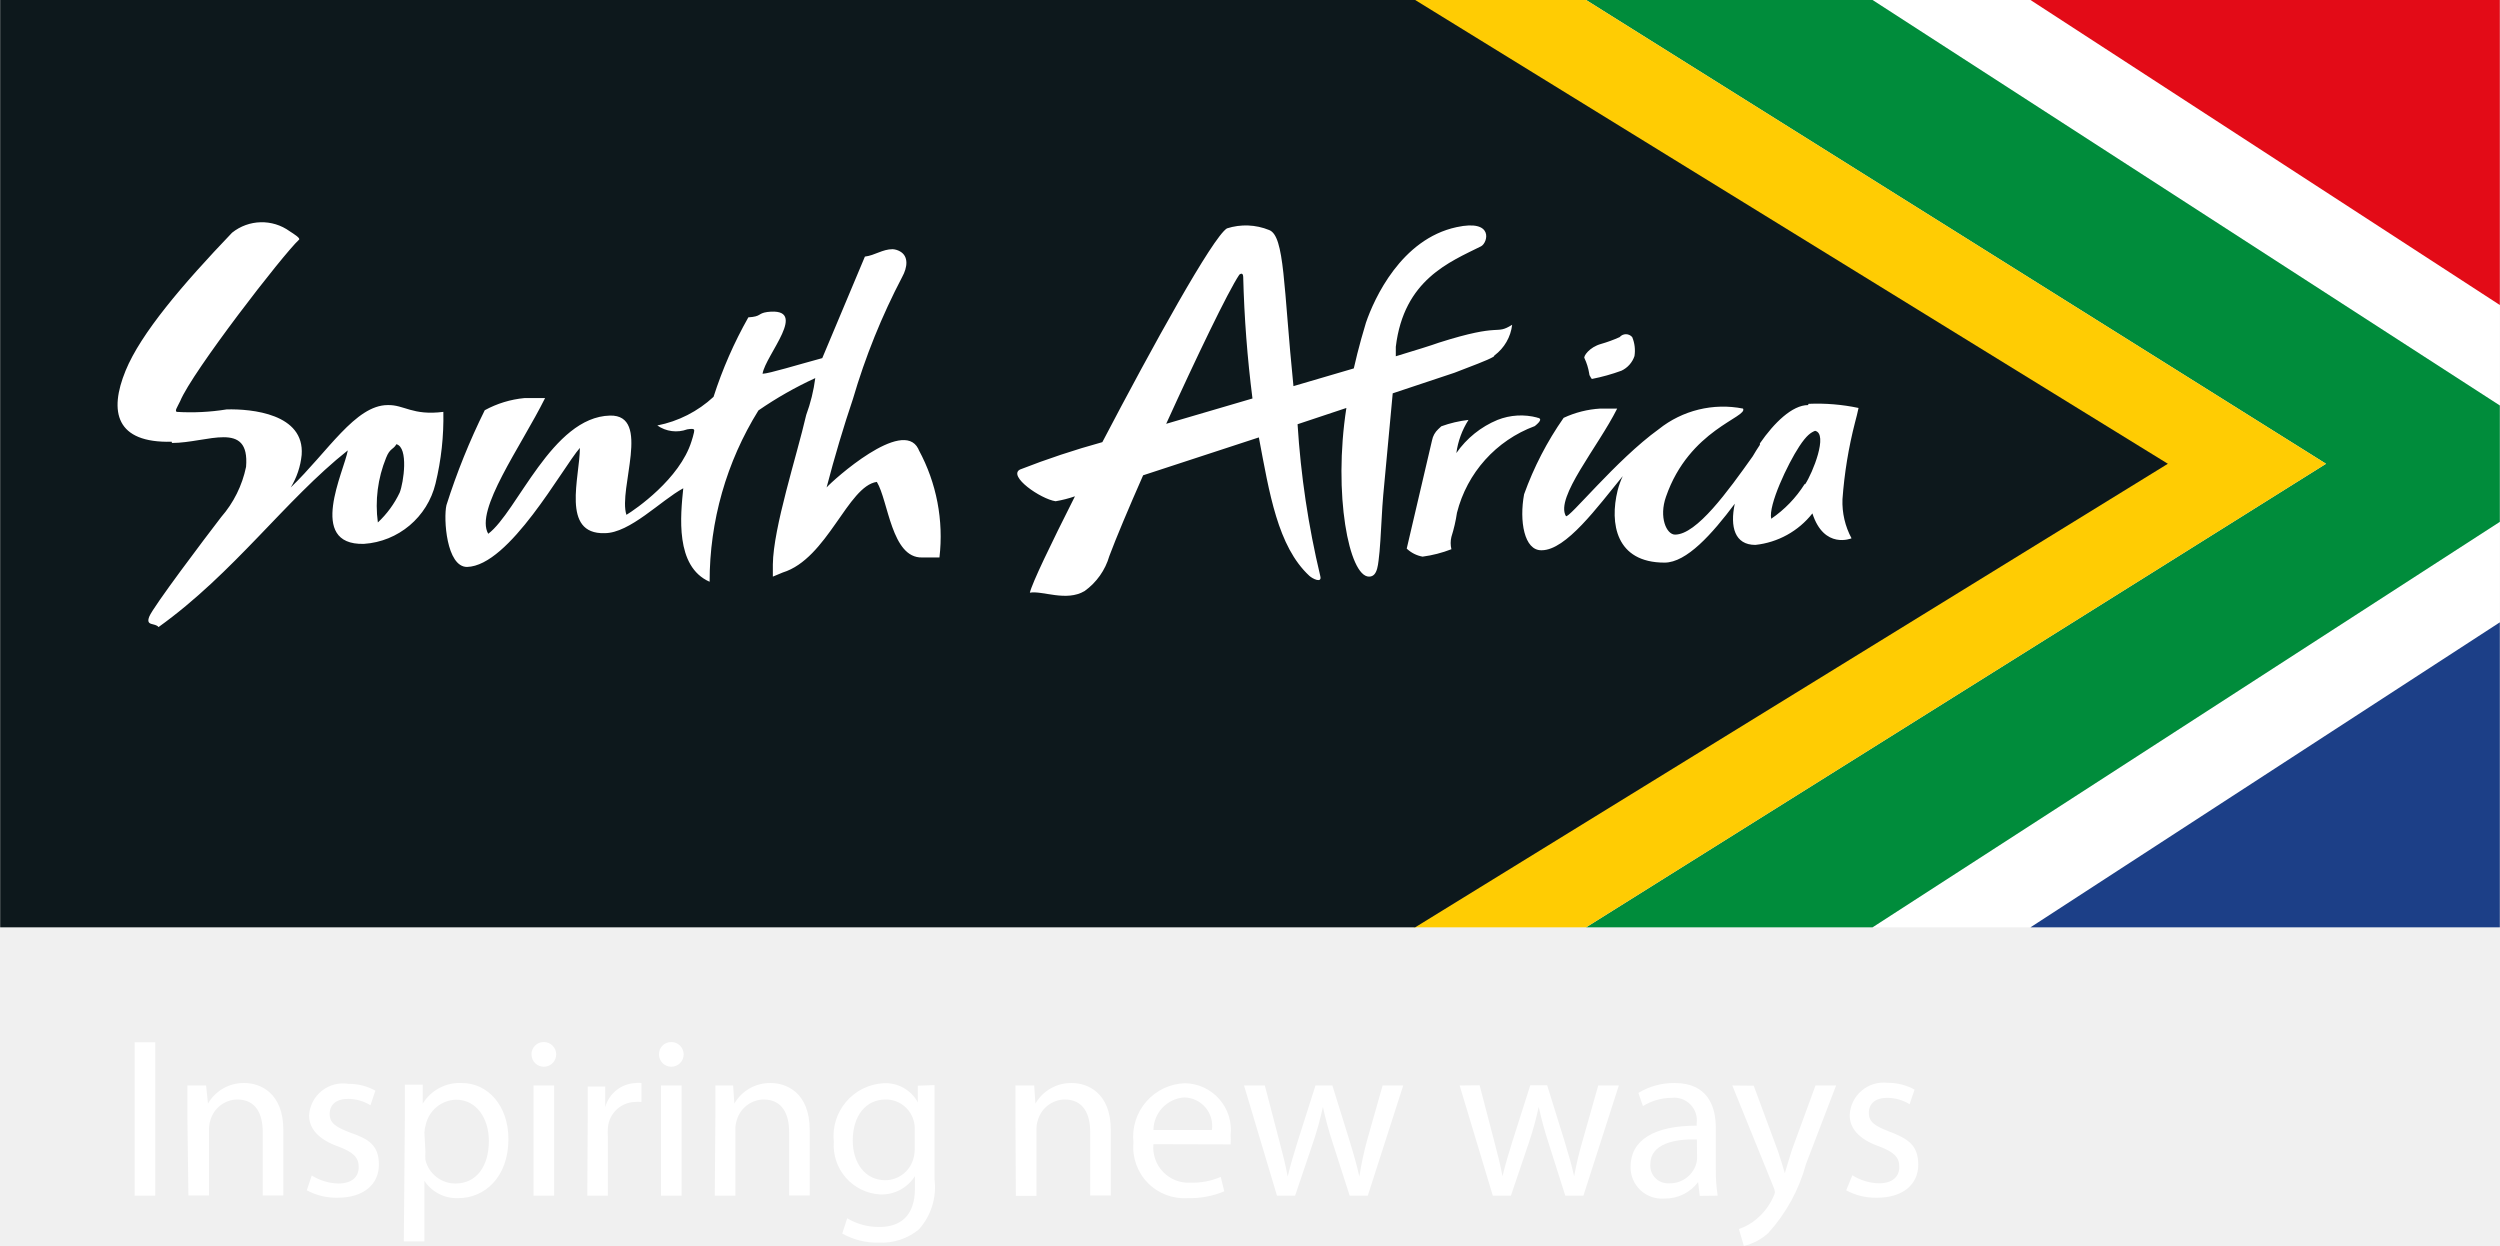
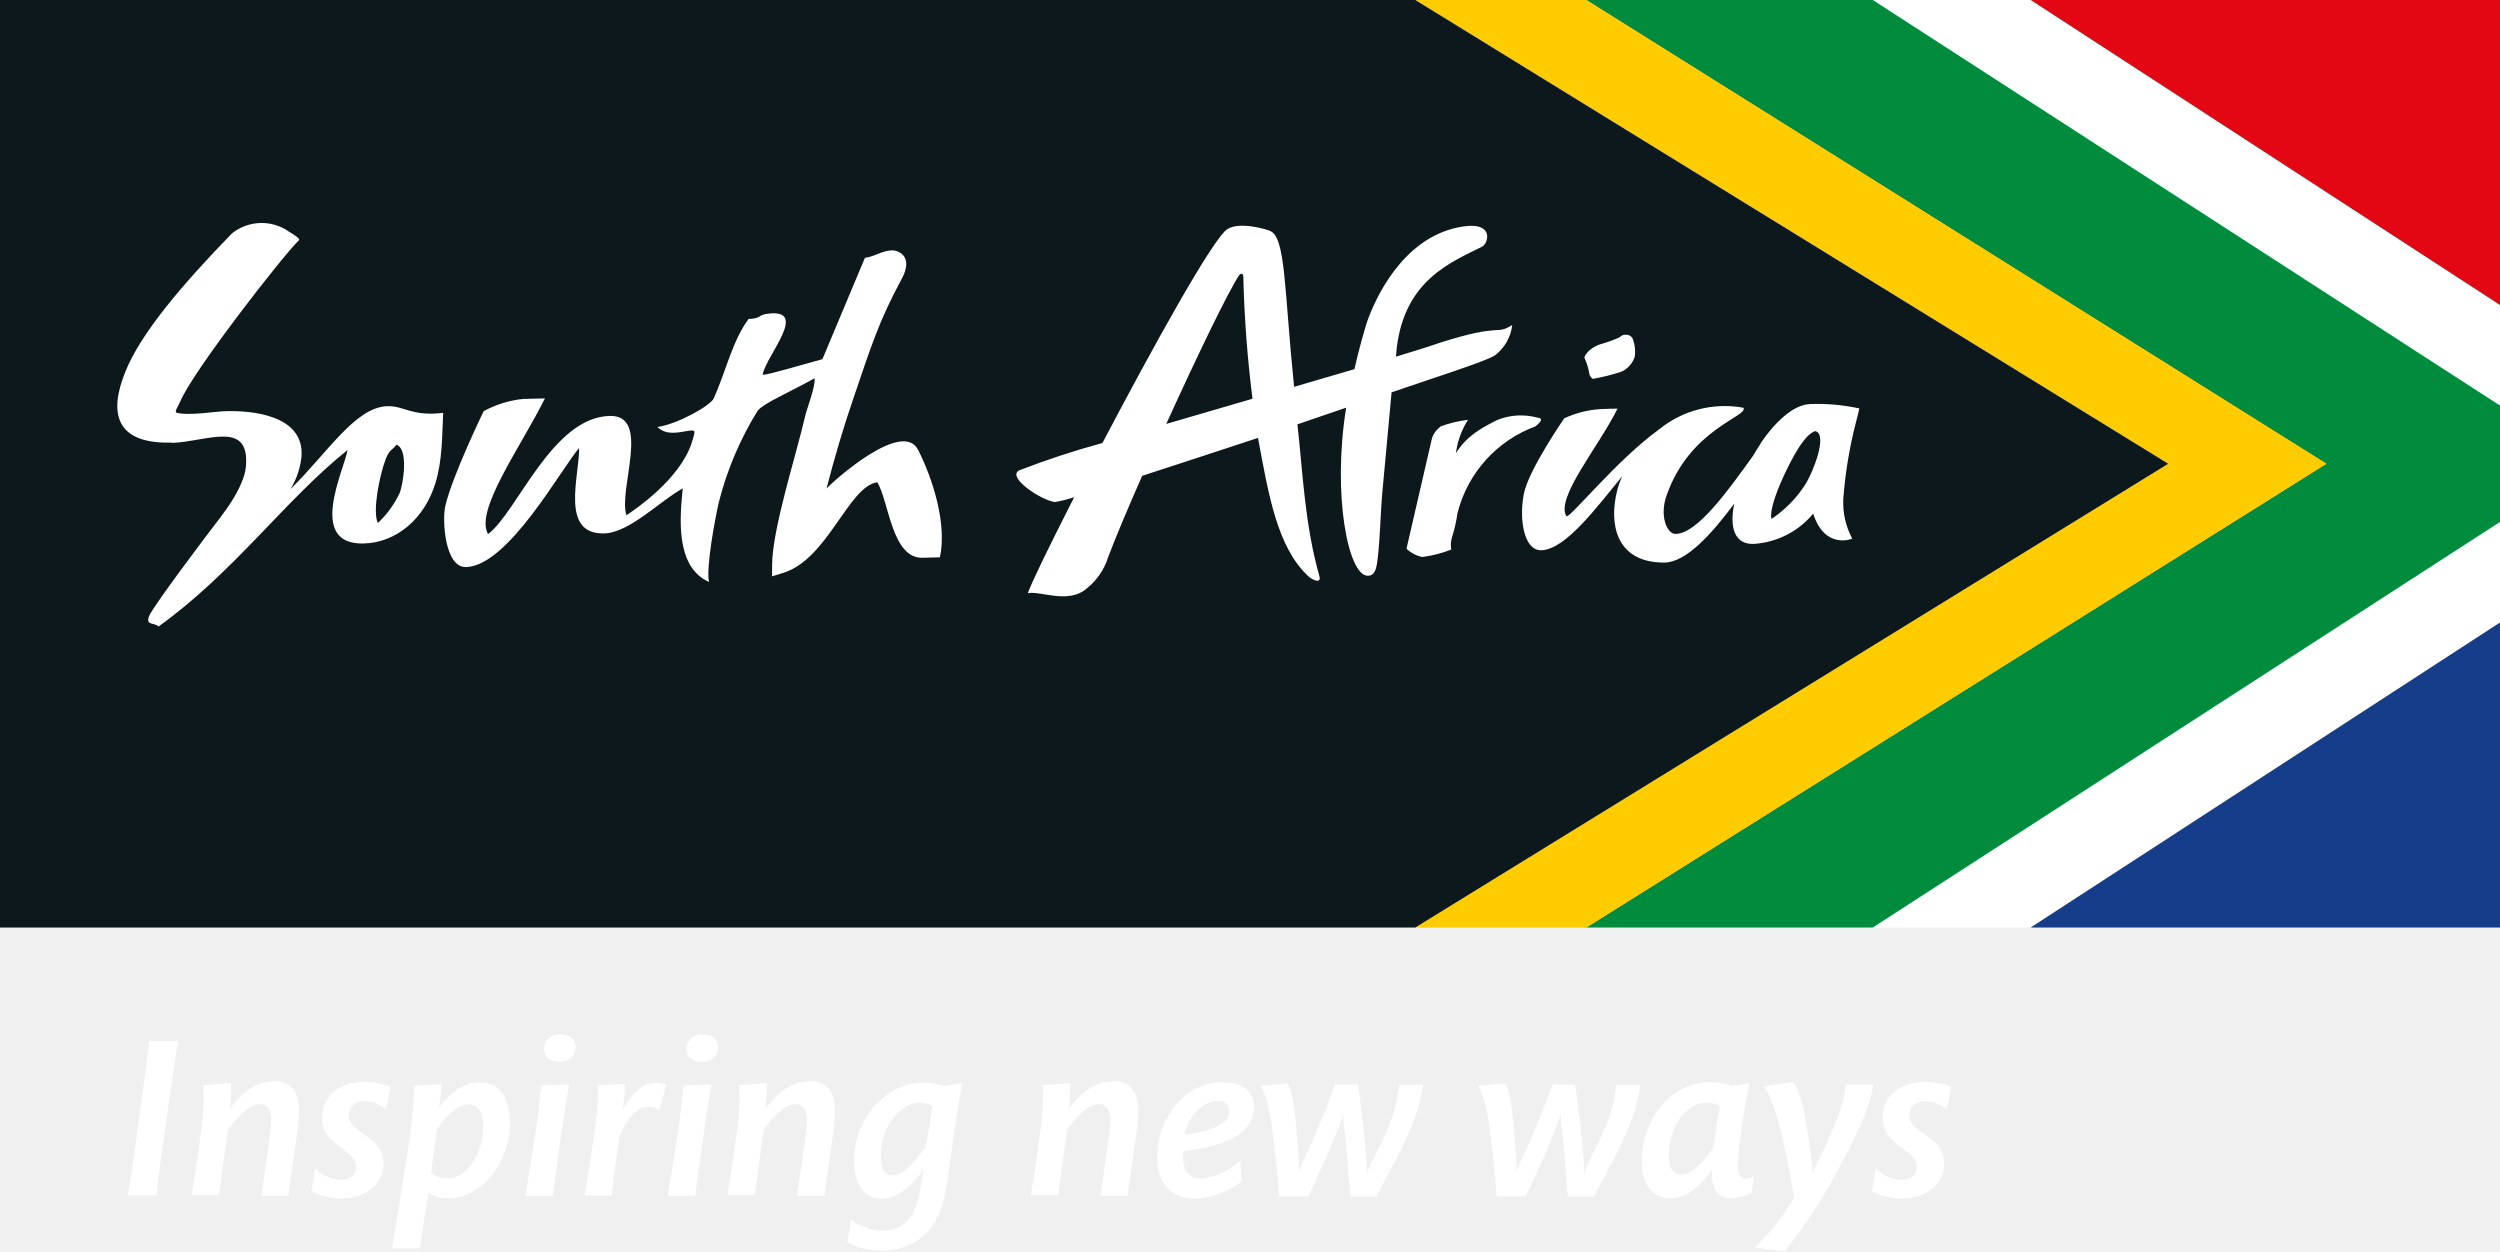
- <svg xmlns="http://www.w3.org/2000/svg" width="42.82mm" height="21.34mm" viewBox="0 0 121.38 60.5">
+ <svg xmlns="http://www.w3.org/2000/svg" id="Layer_1" data-name="Layer 1" viewBox="0 0 300 150.16">
  <defs>
-     <style>.a,.g{fill:#fff;}.b{fill:#008c3b;}.b,.c,.d,.e,.f,.g{fill-rule:evenodd;}.c{fill:#ffcc03;}.d{fill:#1c3f87;}.e{fill:#e30b17;}.f{fill:#0d181c;}</style>
+     <style>.cls-1,.cls-7{fill:#fff;}.cls-2{fill:#008c3c;}.cls-2,.cls-3,.cls-4,.cls-5,.cls-6,.cls-7{fill-rule:evenodd;}.cls-3{fill:#fc0;}.cls-4{fill:#153d8a;}.cls-5{fill:#e30613;}.cls-6{fill:#0d181c;}.cls-8{fill:none;}</style>
  </defs>
-   <path class="a" d="M60.4,52.71,62,58.06h.88l.86-2.54a15.82,15.82,0,0,0,.49-1.77h0a17.82,17.82,0,0,0,.48,1.76l.82,2.55h.88l1.72-5.35h-1l-.76,2.68A16.08,16.08,0,0,0,66,57.13h0c-.12-.54-.28-1.1-.48-1.75l-.83-2.67h-.82L63,55.44c-.18.57-.35,1.15-.48,1.69h0c-.1-.55-.24-1.1-.4-1.7l-.71-2.72ZM56,54.87a1.61,1.61,0,0,1,1.49-1.58,1.38,1.38,0,0,1,1.35,1.58Zm3.75.7a3.67,3.67,0,0,0,0-.45,2.27,2.27,0,0,0-2.21-2.52,2.6,2.6,0,0,0-2.51,2.88,2.48,2.48,0,0,0,2.63,2.7,4.33,4.33,0,0,0,1.78-.33l-.17-.7a3.52,3.52,0,0,1-1.48.28A1.71,1.71,0,0,1,56,55.56Zm-10.43,2.5h1V54.84a1.4,1.4,0,0,1,.07-.45,1.38,1.38,0,0,1,1.3-1c.92,0,1.24.72,1.24,1.58v3.08h1V54.87c0-1.83-1.15-2.28-1.89-2.28a2,2,0,0,0-1.77,1h0l-.06-.88H49.3c0,.44,0,.89,0,1.45Zm-4.91-2.28a1.69,1.69,0,0,1-.08.52,1.42,1.42,0,0,1-1.35,1c-1,0-1.58-.87-1.58-1.92,0-1.24.66-2,1.59-2a1.4,1.4,0,0,1,1.36,1,1.38,1.38,0,0,1,.06.44Zm.15-3.07,0,.81h0a1.78,1.78,0,0,0-1.67-.93,2.57,2.57,0,0,0-2.41,2.84A2.39,2.39,0,0,0,42.72,58a1.91,1.91,0,0,0,1.7-.89h0v.6c0,1.35-.73,1.87-1.72,1.87a3,3,0,0,1-1.57-.42l-.24.74a3.45,3.45,0,0,0,1.78.44,2.83,2.83,0,0,0,1.94-.64,3.07,3.07,0,0,0,.76-2.44v-3.1c0-.65,0-1.08,0-1.47ZM34.7,58.06h1V54.84a1.4,1.4,0,0,1,.07-.45,1.38,1.38,0,0,1,1.3-1c.92,0,1.24.72,1.24,1.58v3.08h1V54.87c0-1.83-1.15-2.28-1.89-2.28a2,2,0,0,0-1.77,1h0l-.06-.88h-.86c0,.44,0,.89,0,1.45ZM32.6,50.6a.59.59,0,0,0-.61.61.6.6,0,1,0,.61-.61Zm.49,7.46V52.71h-1v5.35Zm-4.58,0h1V55.21a2.74,2.74,0,0,1,0-.45,1.36,1.36,0,0,1,1.3-1.25,1.46,1.46,0,0,1,.33,0v-.92a1.05,1.05,0,0,0-.28,0,1.6,1.6,0,0,0-1.48,1.17h0l0-1h-.85c0,.5,0,1,0,1.67Zm-2.1-7.46a.59.59,0,0,0-.61.61.6.6,0,1,0,.61-.61Zm.49,7.46V52.71h-1v5.35ZM20.6,55a1.58,1.58,0,0,1,.07-.4,1.55,1.55,0,0,1,1.47-1.2c1,0,1.59.92,1.59,2,0,1.23-.6,2.07-1.62,2.07a1.5,1.5,0,0,1-1.46-1.14,2.19,2.19,0,0,1,0-.4Zm-1,5.28h1V57.34h0a1.88,1.88,0,0,0,1.65.84c1.26,0,2.43-1,2.43-2.87,0-1.62-1-2.72-2.26-2.72a2.1,2.1,0,0,0-1.9,1h0l0-.92h-.87c0,.51,0,1.06,0,1.75ZM14.89,57.8a3,3,0,0,0,1.5.36c1.27,0,2-.66,2-1.6S17.91,55.31,17,55c-.7-.27-1-.46-1-.91s.32-.73.89-.73a2.08,2.08,0,0,1,1.09.31l.24-.71a2.67,2.67,0,0,0-1.31-.33A1.65,1.65,0,0,0,15,54.16c0,.64.45,1.17,1.41,1.51.72.27,1,.52,1,1s-.33.8-1,.8a2.55,2.55,0,0,1-1.28-.39Zm-5.75.25h1V54.84a1.4,1.4,0,0,1,.07-.45,1.38,1.38,0,0,1,1.3-1c.92,0,1.24.72,1.24,1.58v3.08h1V54.87c0-1.83-1.15-2.28-1.89-2.28a2,2,0,0,0-1.77,1h0L10,52.71H9.09c0,.44,0,.89,0,1.45ZM6.53,50.61v7.45h1V50.61Z" />
-   <path class="a" d="M70.87,52.71l1.61,5.35h.88l.86-2.54a15.82,15.82,0,0,0,.49-1.77h0a17.82,17.82,0,0,0,.48,1.76L76,58.06h.88l1.72-5.35h-1l-.76,2.68a16.08,16.08,0,0,0-.41,1.73h0c-.12-.54-.28-1.1-.48-1.75l-.83-2.67h-.82l-.87,2.73c-.18.57-.35,1.15-.48,1.69h0c-.1-.55-.24-1.1-.4-1.7l-.71-2.72Z" />
-   <path class="a" d="M82.4,56.26a1,1,0,0,1-.06.31,1.33,1.33,0,0,1-1.29.89.86.86,0,0,1-.92-.93c0-1,1.2-1.23,2.26-1.2Zm1,1.8a7.53,7.53,0,0,1-.09-1.28v-2c0-1.07-.4-2.19-2-2.19a3.32,3.32,0,0,0-1.76.48l.22.64a2.66,2.66,0,0,1,1.39-.4,1.1,1.1,0,0,1,1.22,1.24v.11c-2.07,0-3.21.7-3.21,2a1.52,1.52,0,0,0,1.64,1.54,2,2,0,0,0,1.64-.8h0l.08.67Z" />
-   <path class="a" d="M89.64,57.8a3,3,0,0,0,1.5.36c1.27,0,2-.66,2-1.6s-.48-1.26-1.4-1.61c-.7-.27-1-.46-1-.91s.32-.73.89-.73a2.08,2.08,0,0,1,1.09.31l.24-.71a2.67,2.67,0,0,0-1.31-.33,1.65,1.65,0,0,0-1.84,1.57c0,.64.45,1.17,1.41,1.51.72.27,1,.52,1,1s-.33.8-1,.8a2.55,2.55,0,0,1-1.28-.39Zm-5.53-5.09,2,4.93a.85.85,0,0,1,.07.25.7.7,0,0,1-.08.23,3,3,0,0,1-.82,1.08,2.57,2.57,0,0,1-.85.48l.24.82a2.63,2.63,0,0,0,1.19-.63,8.14,8.14,0,0,0,1.83-3.35l1.46-3.81h-1L87,55.85c-.13.39-.24.8-.34,1.12h0c-.09-.32-.22-.74-.34-1.09l-1.17-3.16Z" />
-   <polygon class="a" points="90.92 0 121.38 19.69 121.38 14.81 98.59 0 90.92 0" />
-   <polygon class="a" points="98.59 45.03 121.38 30.22 121.38 25.34 90.92 45.03 98.59 45.03" />
-   <polygon class="b" points="112.94 22.52 77.01 45.03 90.92 45.03 121.38 25.34 121.38 19.69 90.92 0 77.01 0 112.94 22.52" />
-   <polygon class="c" points="105.18 22.52 68.63 45.03 77.01 45.03 112.94 22.52 77.01 0 68.63 0 105.18 22.52" />
-   <polygon class="d" points="121.38 45.03 121.38 30.22 98.59 45.03 121.38 45.03" />
-   <polygon class="e" points="121.38 0 98.59 0 121.38 14.81 121.38 0" />
-   <polygon class="f" points="0 45.03 68.71 45.03 105.26 22.52 68.71 0 0 0 0 45.03" />
-   <path class="g" d="M74.65,20.28a3.09,3.09,0,0,0-1.94.11,4.55,4.55,0,0,0-2,1.61,4,4,0,0,1,.59-1.61,5.79,5.79,0,0,0-1.32.31l-.15.14a1,1,0,0,0-.3.54L68.3,26.64a1.51,1.51,0,0,0,.77.39,6.07,6.07,0,0,0,1.4-.36,1.27,1.27,0,0,1,0-.6,7.55,7.55,0,0,0,.27-1.17,6.07,6.07,0,0,1,3.78-4.21c.31-.25.35-.39.09-.41m2.61-1.94.08.06A9.46,9.46,0,0,0,78.73,18a1.21,1.21,0,0,0,.63-.71,1.71,1.71,0,0,0-.11-.92.4.4,0,0,0-.61,0,6.68,6.68,0,0,1-.9.33c-.58.16-.87.61-.81.69a2.77,2.77,0,0,1,.23.74.3.3,0,0,0,.1.21M56.62,20.58c1.46-3.21,3-6.42,3.55-7.24,0,0,.18-.16.19.1a58.16,58.16,0,0,0,.45,5.91l-4.19,1.23m15.94-3.32a2.17,2.17,0,0,0,.86-1.49c-.85.53-.42-.13-3.56.87-.36.13-1.1.36-2.09.66l0-.46c.39-3.26,2.62-4.12,4.14-4.88.33-.17.64-1.33-1.19-.93-2.69.58-4,3.47-4.4,4.64l-.23.79c-.13.46-.25.95-.36,1.43l-2.93.86c-.49-4.83-.42-7.29-1.18-7.58a3,3,0,0,0-2.05-.08c-.69.43-3.6,5.7-6.05,10.38a40.52,40.52,0,0,0-4,1.33c-.6.32,1,1.43,1.73,1.54a5.88,5.88,0,0,0,.94-.24C51,26.46,50.11,28.31,50,28.78c.61-.11,1.77.45,2.66-.08A3.18,3.18,0,0,0,53.86,27c.33-.88.93-2.31,1.64-3.92,1.66-.54,3.65-1.19,5.62-1.84.51,2.69.91,5.29,2.45,6.72.15.14.64.39.53,0A43.24,43.24,0,0,1,63,20.6l2.37-.79C64.72,24,65.5,28,66.47,28c.44,0,.44-.63.51-1.21.05-.43.13-2.32.18-2.75l.46-4.94,3-1c.84-.33,1.58-.59,1.9-.78m15.27,2.35c-.77,0-1.65.86-2.34,1.86l0,.07c-.12.18-.24.37-.35.56-1.2,1.69-2.72,3.8-3.77,3.8-.42,0-.79-.85-.44-1.84,1.13-3.27,4-3.86,3.74-4.28a5,5,0,0,0-4.09,1c-2.08,1.5-4.39,4.39-4.51,4.22-.53-.9,1.56-3.36,2.49-5.22,0,0-.5,0-.82,0a4.88,4.88,0,0,0-1.78.45A15.78,15.78,0,0,0,74,24c-.24,1.29,0,2.74.85,2.72,1.19,0,2.71-2.1,3.94-3.6a4,4,0,0,0-.25.7c-.39,1.59-.09,3.5,2.28,3.5,1.07,0,2.31-1.39,3.41-2.86-.24,1.13,0,2,1,2A4.07,4.07,0,0,0,88,24.93c.57,1.77,1.9,1.21,1.9,1.21a3.71,3.71,0,0,1-.44-1.9,21.07,21.07,0,0,1,.61-3.73c.07-.24.12-.48.17-.7a9.68,9.68,0,0,0-2.43-.2m-.19,3.9A5.74,5.74,0,0,1,86,25.19c-.15-.65.8-2.66,1.36-3.51.36-.55.57-.68.77-.76.65.14-.12,2.05-.48,2.59m-79.31-2c1.72,0,3.79-1.13,3.6,1.16a5.37,5.37,0,0,1-1.21,2.44c-.77,1-3.3,4.35-3.49,4.83s.28.29.45.51c3.67-2.63,6.15-6.17,9.19-8.58-.17,1-2,4.61.78,4.54a3.84,3.84,0,0,0,3.48-2.93A13.53,13.53,0,0,0,21.52,20c-1.5.19-1.9-.35-2.7-.33-1.57,0-2.91,2.27-4.71,4a3.74,3.74,0,0,0,.53-1.58c.15-2-2.43-2.24-3.64-2.21A11,11,0,0,1,8.57,20c-.09-.07,0-.17.17-.52.58-1.42,5-7.13,5.77-7.84.09-.07-.25-.28-.45-.41a2.31,2.31,0,0,0-2.8.07C8.85,13.82,6.83,16.19,6.09,18c-.82,2-.47,3.52,2.24,3.45m10.41.78c.19-.48.35-.39.5-.66.6.16.35,1.87.16,2.35a4.8,4.8,0,0,1-1.06,1.45,6.15,6.15,0,0,1,.4-3.14m25.84-.44c-.76-1.51-4.12,1.51-4.45,1.88.38-1.46.84-3,1.28-4.3a32.39,32.39,0,0,1,2.39-5.92c.26-.47.32-1-.1-1.24a.84.84,0,0,0-.36-.11c-.5,0-.86.3-1.35.36l-2.07,4.93c-1.22.33-2.58.75-2.9.76.14-.91,2.31-3.25.23-3-.48.07-.27.22-.92.26a20.69,20.69,0,0,0-1.69,3.86,5.6,5.6,0,0,1-2.73,1.39,1.58,1.58,0,0,0,1.45.19c.37-.06.36,0,.33.15a4.41,4.41,0,0,1-.12.43C33,23.26,30.84,24.74,30.41,25c-.41-1.25,1.23-4.87-.8-4.82-2.81.07-4.5,4.68-5.91,5.74-.67-1.14,1.58-4.22,2.76-6.59l-1,0a5,5,0,0,0-1.93.59,32.71,32.71,0,0,0-1.86,4.61c-.15.65,0,3,1,3,2.06-.05,4.63-4.81,5.48-5.78,0,1.41-.93,4.2,1.2,4.14,1.23,0,2.73-1.59,3.82-2.18-.13,1.3-.41,3.8,1.28,4.54a15.72,15.72,0,0,1,2.37-8.32,18.26,18.26,0,0,1,2.76-1.57,8.23,8.23,0,0,1-.44,1.79c-.46,2-1.6,5.47-1.62,7.26V28L38,27.8c2.17-.67,3.16-4.2,4.57-4.4.56.92.71,3.71,2.2,3.67l.84,0a8.8,8.8,0,0,0-1-5.21" />
+   <polygon class="cls-1" points="224.73 0 300 48.67 300 36.6 243.68 0 224.73 0" />
+   <polygon class="cls-1" points="243.68 111.3 300 74.7 300 62.63 224.73 111.3 243.68 111.3" />
+   <polygon class="cls-2" points="279.15 55.65 190.35 111.3 224.73 111.3 300 62.63 300 48.67 224.73 0 190.35 0 279.15 55.65" />
+   <polygon class="cls-3" points="259.98 55.65 169.63 111.3 190.35 111.3 279.15 55.65 190.35 0 169.63 0 259.98 55.65" />
+   <polygon class="cls-4" points="300 111.3 300 74.7 243.68 111.3 300 111.3" />
+   <polygon class="cls-5" points="300 0 243.68 0 300 36.6 300 0" />
+   <polygon class="cls-6" points="0 111.3 169.83 111.3 260.18 55.65 169.83 0 0 0 0 111.3" />
+   <path class="cls-7" d="M184.51,50.12a7.61,7.61,0,0,0-4.8.26c-2,1-3.67,1.91-5,4a9.76,9.76,0,0,1,1.45-4,14.33,14.33,0,0,0-3.27.78c-.12.12-.24.19-.38.34a2.5,2.5,0,0,0-.73,1.34l-3,13a3.74,3.74,0,0,0,1.91,1,14.94,14.94,0,0,0,3.46-.89,3.16,3.16,0,0,1,.09-1.48,17.81,17.81,0,0,0,.66-2.9,15,15,0,0,1,9.34-10.4C185.06,50.52,185.13,50.17,184.51,50.12Zm6.44-4.8a.5.5,0,0,0,.21.14,23.83,23.83,0,0,0,3.45-.87,3,3,0,0,0,1.55-1.75,4.22,4.22,0,0,0-.27-2.27.89.89,0,0,0-.85-.4.87.87,0,0,0-.67.3,16.22,16.22,0,0,1-2.22.81c-1.42.4-2.14,1.51-2,1.7a6.74,6.74,0,0,1,.56,1.83A.73.73,0,0,0,191,45.32Zm-51,5.55c3.6-7.92,7.42-15.87,8.78-17.9,0,0,.44-.39.47.26a143.66,143.66,0,0,0,1.1,14.62Zm39.4-8.19A5.37,5.37,0,0,0,181.47,39c-2.1,1.3-1-.32-8.79,2.16-.88.32-2.7.9-5.17,1.64l.11-1.13c1-8.06,6.48-10.19,10.23-12.07.81-.41,1.57-3.28-2.95-2.3C168.25,28.71,165,35.84,164,38.75l-.58,2c-.32,1.15-.62,2.34-.89,3.55l-7.24,2.12c-1.21-11.95-1-18-2.92-18.73-.52-.2-3.59-1.12-5.08-.2-1.71,1.07-8.9,14.08-15,25.67a100,100,0,0,0-10,3.29c-1.49.8,2.51,3.52,4.28,3.8a14.73,14.73,0,0,0,2.33-.59c-2.94,5.78-5.17,10.36-5.56,11.52,1.5-.27,4.37,1.12,6.58-.2a7.83,7.83,0,0,0,3.08-4.18c.82-2.18,2.3-5.71,4.06-9.7,4.11-1.33,9-2.94,13.9-4.55,1.25,6.65,2.25,13.08,6.05,16.61.37.35,1.58,1,1.32,0-1.78-6.31-2-12.57-2.64-18.24l5.85-2c-1.69,10.41.24,20.26,2.62,20.17,1.09,0,1.09-1.55,1.26-3,.13-1.07.33-5.73.44-6.8l1.13-12.21,7.54-2.55C176.73,43.77,178.55,43.14,179.35,42.67Zm37.75,5.82c-1.9.1-4.07,2.12-5.77,4.61l-.09.18c-.3.45-.59.91-.86,1.39-3,4.17-6.72,9.39-9.32,9.39-1,0-1.94-2.1-1.09-4.56,2.79-8.08,9.88-9.53,9.24-10.58a12.46,12.46,0,0,0-10.11,2.59c-5.14,3.71-10.84,10.85-11.14,10.42-1.3-2.22,3.86-8.3,6.14-12.9,0,0-1.24,0-2,.05a12,12,0,0,0-4.39,1.11s-4.33,6.25-4.86,9.11c-.59,3.18.08,6.77,2.1,6.72,2.92-.07,6.68-5.19,9.73-8.9a9.68,9.68,0,0,0-.62,1.73c-1,3.93-.21,8.65,5.63,8.65,2.65,0,5.72-3.45,8.42-7.07-.59,2.8,0,5,2.47,4.82a10.08,10.08,0,0,0,7-3.62c1.42,4.38,4.69,3,4.69,3a9.17,9.17,0,0,1-1.08-4.69,52,52,0,0,1,1.51-9.22c.16-.6.3-1.18.42-1.72A23.87,23.87,0,0,0,217.1,48.49Zm-.47,9.65a14.24,14.24,0,0,1-4.06,4.13c-.37-1.6,2-6.59,3.35-8.67.9-1.34,1.4-1.67,1.9-1.88C219.41,52.08,217.51,56.8,216.63,58.14Zm-196-5C24.84,53,30,50.32,29.51,56c-.11,1.37-1.08,3.5-3,6s-8.15,10.76-8.62,11.94.69.72,1.12,1.25C28.08,68.69,34.2,60,41.71,54c-.43,2.43-4.89,11.39,1.93,11.22,3.95-.1,7.32-3,8.61-7.25.84-2.77.79-5.49.93-8.43-3.72.47-4.69-.85-6.67-.8-3.88.1-7.2,5.6-11.65,9.95a9.2,9.2,0,0,0,1.32-3.9c.36-5-6-5.53-9-5.45-1.2,0-4.43.59-6,.19-.22-.17,0-.42.42-1.28C23,44.73,34,30.6,35.87,28.84c.23-.16-.61-.7-1.13-1a5.71,5.71,0,0,0-6.91.17c-6,6.17-10.94,12-12.78,16.58C13,49.62,13.9,53.29,20.59,53.11ZM46.32,55c.48-1.18.86-1,1.23-1.63,1.48.4.88,4.63.4,5.81a11.83,11.83,0,0,1-2.61,3.58C44.66,61.32,45.58,56.88,46.32,55ZM110.18,54c-1.87-3.74-10.19,3.73-11,4.63.93-3.62,2.07-7.47,3.16-10.62,2.18-6.41,3.1-9.44,5.91-14.63.63-1.17.78-2.43-.24-3.06a2,2,0,0,0-.89-.28c-1.23,0-2.13.75-3.33.9L98.69,43.1c-3,.82-6.38,1.85-7.17,1.88.34-2.25,5.7-8,.57-7.33-1.19.17-.67.55-2.26.63-1.92,2.57-2.72,6.26-4.18,9.53-.37.84-4.3,3.08-6.75,3.43,1,1,2.41.68,3.58.48.92-.16.9,0,.82.38s-.17.65-.3,1.05c-1.4,4.34-6.78,8-7.83,8.68-1-3.11,3-12.05-2-11.92-6.93.17-11.12,11.57-14.6,14.18-1.65-2.82,3.91-10.42,6.82-16.28l-2.58.06a12.56,12.56,0,0,0-4.77,1.47s-3.79,7.8-4.61,11.41c-.37,1.61-.08,7.37,2.5,7.3C61,67.92,67.39,56.15,69.5,53.76c0,3.5-2.29,10.38,3,10.25,3.05-.08,6.74-3.94,9.43-5.4-.31,3.2-1,9.4,3.15,11.22-.38-1.68.74-7.69,1.18-9.56a39.06,39.06,0,0,1,4.67-11c.82-.94,3.43-2,6.82-3.88.1,1.06-.89,3.54-1.1,4.42-1.15,5-3.95,13.52-4,18v1.35l1.33-.41c5.37-1.66,7.82-10.38,11.3-10.88,1.38,2.27,1.74,9.18,5.43,9.06l2.08-.05C113.64,62.95,112,57.58,110.18,54Z" />
+   <line class="cls-8" y1="111.29" x2="300" y2="111.29" />
+   <path class="cls-1" d="M20.36,131.62l-.68,4.83c-.57,4-.76,5.68-.9,7H15.33c.22-1.26.55-3.17,1.06-7l.66-4.89c.49-3.69.74-5.43.85-6.63h3.47C21.15,126.27,20.88,128,20.36,131.62Z" />
+   <path class="cls-1" d="M35.67,135.94l-.52,3.55c-.22,1.42-.41,2.76-.52,4H31.36l1-7a17.47,17.47,0,0,0,.19-2c0-1.34-.52-2-1.31-2s-2,.46-3.88,3.06c0,0-1,7.1-1.06,7.86H23c.36-2.08.74-4.53,1-6.77a27.5,27.5,0,0,0,.41-6.42l3.3-.25a15.3,15.3,0,0,1-.16,3.08c2.29-2.87,3.82-3.3,5.41-3.3,1.8,0,2.92,1.06,2.92,3.49A20.78,20.78,0,0,1,35.67,135.94Z" />
+   <path class="cls-1" d="M46.32,133.15a4,4,0,0,0-2.54-1c-1.36,0-1.94.82-1.94,1.64s.44,1.39,1.75,2.27c1.61,1.09,2.43,2,2.43,3.58,0,2.08-1.61,4.18-5.24,4.18a7.84,7.84,0,0,1-3.41-.85l.46-2.76a4.43,4.43,0,0,0,3,1.36c1.2,0,1.91-.54,1.91-1.56,0-.76-.41-1.28-1.61-2.13-1.75-1.26-2.48-2.13-2.48-3.77,0-2.27,1.72-4.29,5.13-4.29a8.72,8.72,0,0,1,3.08.6Z" />
+   <path class="cls-1" d="M53.69,143.8a5.15,5.15,0,0,1-2.29-.63c-.36,2.27-.74,4.62-1,6.63l-3.36,0c.38-2.32.9-5.24,1.69-10.48a62.5,62.5,0,0,0,1-9.06L53,130.1c0,.33-.19,1.94-.33,2.78,1.88-2.38,3.41-3,5-3,2.13,0,3.52,1.66,3.52,4.94C61.25,138.91,58.25,143.8,53.69,143.8Zm2.54-11.27c-1.12,0-2.29.87-3.79,2.95l-.71,5.24a2.79,2.79,0,0,0,1.91.68c2.7,0,4.34-3.38,4.34-6.12C58,133.31,57.29,132.52,56.23,132.52Z" />
+   <path class="cls-1" d="M67.28,136.62c-.44,3-.85,6-.93,6.88h-3.3c.16-1,.41-2.57,1-6.25s.76-5.73.9-7l3.36-.11C67.94,132.11,67.69,133.67,67.28,136.62Zm-.14-9.2c-1,0-1.86-.49-1.86-1.53a1.76,1.76,0,0,1,2-1.75c.93,0,1.8.44,1.8,1.53A1.79,1.79,0,0,1,67.15,127.42Z" />
+   <path class="cls-1" d="M79.13,133.21a2.09,2.09,0,0,0-1.31-.41c-1.2,0-2.4,1-3.49,3.6l-.44,3.06c-.19,1.31-.38,2.78-.49,4H70.15c.33-1.75.6-3.69,1-6.41a40.29,40.29,0,0,0,.63-6.85L75,130.1a28.4,28.4,0,0,1-.3,3.17c1.26-2.38,2.57-3.33,4.1-3.33a3.19,3.19,0,0,1,1.17.22Z" />
+   <path class="cls-1" d="M84.37,136.62c-.44,3-.85,6-.93,6.88h-3.3c.16-1,.41-2.57,1-6.25s.76-5.73.9-7l3.36-.11C85,132.11,84.78,133.67,84.37,136.62Zm-.14-9.2c-1,0-1.86-.49-1.86-1.53a1.76,1.76,0,0,1,2-1.75c.93,0,1.8.44,1.8,1.53A1.79,1.79,0,0,1,84.24,127.42Z" />
+   <path class="cls-1" d="M100,135.94l-.52,3.55c-.22,1.42-.41,2.76-.52,4H95.65l1-7a17.47,17.47,0,0,0,.19-2c0-1.34-.52-2-1.31-2s-2,.46-3.88,3.06c0,0-1,7.1-1.06,7.86h-3.3c.35-2.08.74-4.53,1-6.77a27.55,27.55,0,0,0,.41-6.42l3.3-.25a15.15,15.15,0,0,1-.16,3.08c2.29-2.87,3.82-3.3,5.41-3.3,1.8,0,2.92,1.06,2.92,3.49A20.78,20.78,0,0,1,100,135.94Z" />
+   <path class="cls-1" d="M114.46,136.21c-.57,4-.76,5.81-1.2,7.67-.93,4.09-3.74,6.2-7.56,6.2a8.66,8.66,0,0,1-4-1l.41-2.75a6.15,6.15,0,0,0,3.82,1.36c2,0,3.6-1.17,4.23-3.74.25-.93.49-2.48.66-3.58-1.91,2.59-3.49,3.47-5.05,3.47-2.16,0-3.28-1.8-3.28-4.53,0-5.08,3.82-9.42,8.38-9.42a6.73,6.73,0,0,1,2.4.44c.57-.08,1.64-.27,2.24-.36C115.22,131.1,114.92,133,114.46,136.21Zm-4.18-3.88c-2.18,0-4.59,2.87-4.59,6.33,0,1.72.57,2.4,1.39,2.4,1.12,0,2.24-1.06,4-3.41.25-1.34.71-4.12.82-4.89A3.06,3.06,0,0,0,110.28,132.33Z" />
+   <path class="cls-1" d="M136.38,135.94l-.52,3.55c-.22,1.42-.41,2.76-.52,4h-3.28l1-7a17.47,17.47,0,0,0,.19-2c0-1.34-.52-2-1.31-2s-2,.46-3.88,3.06c0,0-1,7.1-1.06,7.86h-3.3c.36-2.08.74-4.53,1-6.77a27.46,27.46,0,0,0,.41-6.42l3.3-.25a15.26,15.26,0,0,1-.16,3.08c2.29-2.87,3.82-3.3,5.41-3.3,1.8,0,2.92,1.06,2.92,3.49A20.79,20.79,0,0,1,136.38,135.94Z" />
+   <path class="cls-1" d="M142,138.15a6.22,6.22,0,0,0-.05.74c0,1.36.55,2.54,2.29,2.54a8.25,8.25,0,0,0,4.61-2.18l.14,2.51a9.46,9.46,0,0,1-5.46,2.08c-3.09,0-4.67-1.75-4.67-5.13,0-4.1,3-8.85,7.89-8.85,2.57,0,3.74,1.28,3.74,3C150.47,135.45,148.26,137.38,142,138.15Zm4-6c-1.67,0-3.36,1.77-3.85,4,3.69-.41,5.38-1.53,5.38-2.73S146.59,132.14,146,132.14Z" />
+   <path class="cls-1" d="M168.9,136.29c-1.23,2.9-2.95,5.6-3.71,7.29l-3.14,0c-.22-2.59-.6-7.37-.82-8.85-.06-.3,0-.68-.06-1.12a7.76,7.76,0,0,1-.38,1.25c-.52,1.5-2.68,6.47-3.82,8.71H153.5c-.11-1.8-.41-4.72-.82-8-.44-3.44-1-4.59-1.42-5.27l3.25-.3c.25.35.71,1.39,1,4.83.14,1.45.27,3.11.36,4.67,0,.3,0,.74,0,1.06a6.4,6.4,0,0,1,.41-1,95.75,95.75,0,0,0,3.93-9.42h2.73c.33,1.72.87,6.83,1.07,9.45a9.18,9.18,0,0,1,0,1.23c.19-.41.25-.71.41-1,.46-1,1.23-2.27,2.07-4.34a16.11,16.11,0,0,0,1.39-5.3l2.89,0A20.85,20.85,0,0,1,168.9,136.29Z" />
+   <path class="cls-1" d="M195,136.29c-1.23,2.9-2.95,5.6-3.71,7.29l-3.14,0c-.22-2.59-.6-7.37-.82-8.85-.06-.3,0-.68-.06-1.12a7.82,7.82,0,0,1-.38,1.25c-.52,1.5-2.68,6.47-3.82,8.71h-3.47c-.11-1.8-.41-4.72-.82-8-.44-3.44-1-4.59-1.42-5.27l3.25-.3c.25.35.71,1.39,1,4.83.14,1.45.27,3.11.36,4.67,0,.3,0,.74,0,1.06a6.34,6.34,0,0,1,.41-1,95.73,95.73,0,0,0,3.93-9.42H189c.33,1.72.87,6.83,1.07,9.45a9.18,9.18,0,0,1,0,1.23c.19-.41.25-.71.41-1,.46-1,1.23-2.27,2.07-4.34a16.11,16.11,0,0,0,1.39-5.3l2.89,0A20.83,20.83,0,0,1,195,136.29Z" />
+   <path class="cls-1" d="M210.22,143.14a6.52,6.52,0,0,1-2.32.65c-1.66,0-2.54-.82-2.46-3.36-1.88,2.48-3.38,3.36-4.94,3.36-2.18,0-3.49-1.55-3.49-4.42,0-5.08,3.52-9.53,8.25-9.53a8.57,8.57,0,0,1,2.54.44c.55,0,1.58-.22,2.13-.3a79.9,79.9,0,0,0-1.42,9.8c0,1.37.41,1.67,1.06,1.67a2.72,2.72,0,0,0,.9-.3Zm-5.54-10.81c-2.35,0-4.42,3-4.42,6.22,0,1.69.55,2.43,1.5,2.43s2.27-1,3.8-3.17c.22-1.34.65-4,.82-5.08h0A3.16,3.16,0,0,0,204.68,132.33Z" />
+   <path class="cls-1" d="M220.32,140.8a58.79,58.79,0,0,1-6.17,9.36l-3.6-.46a25.47,25.47,0,0,0,4.75-6c-.38-2.16-.93-5.19-1.58-7.89-1-3.9-1.56-4.75-2.1-5.46l3.52-.49c.38.49,1,1.36,1.53,4.59.36,1.94.6,3.82.79,5.3,0,.3,0,.74,0,1.09a11.82,11.82,0,0,1,.55-1.17c2.7-5.35,3.38-7.86,3.49-9.53h3.28C224.55,132.22,223.44,135.17,220.32,140.8Z" />
+   <path class="cls-1" d="M233.59,133.15a4,4,0,0,0-2.54-1c-1.37,0-1.94.82-1.94,1.64s.44,1.39,1.75,2.27c1.61,1.09,2.43,2,2.43,3.58,0,2.08-1.61,4.18-5.24,4.18a7.84,7.84,0,0,1-3.41-.85l.46-2.76a4.43,4.43,0,0,0,3,1.36c1.2,0,1.91-.54,1.91-1.56,0-.76-.41-1.28-1.61-2.13-1.75-1.26-2.48-2.13-2.48-3.77,0-2.27,1.72-4.29,5.13-4.29a8.71,8.71,0,0,1,3.09.6Z" />
</svg>
